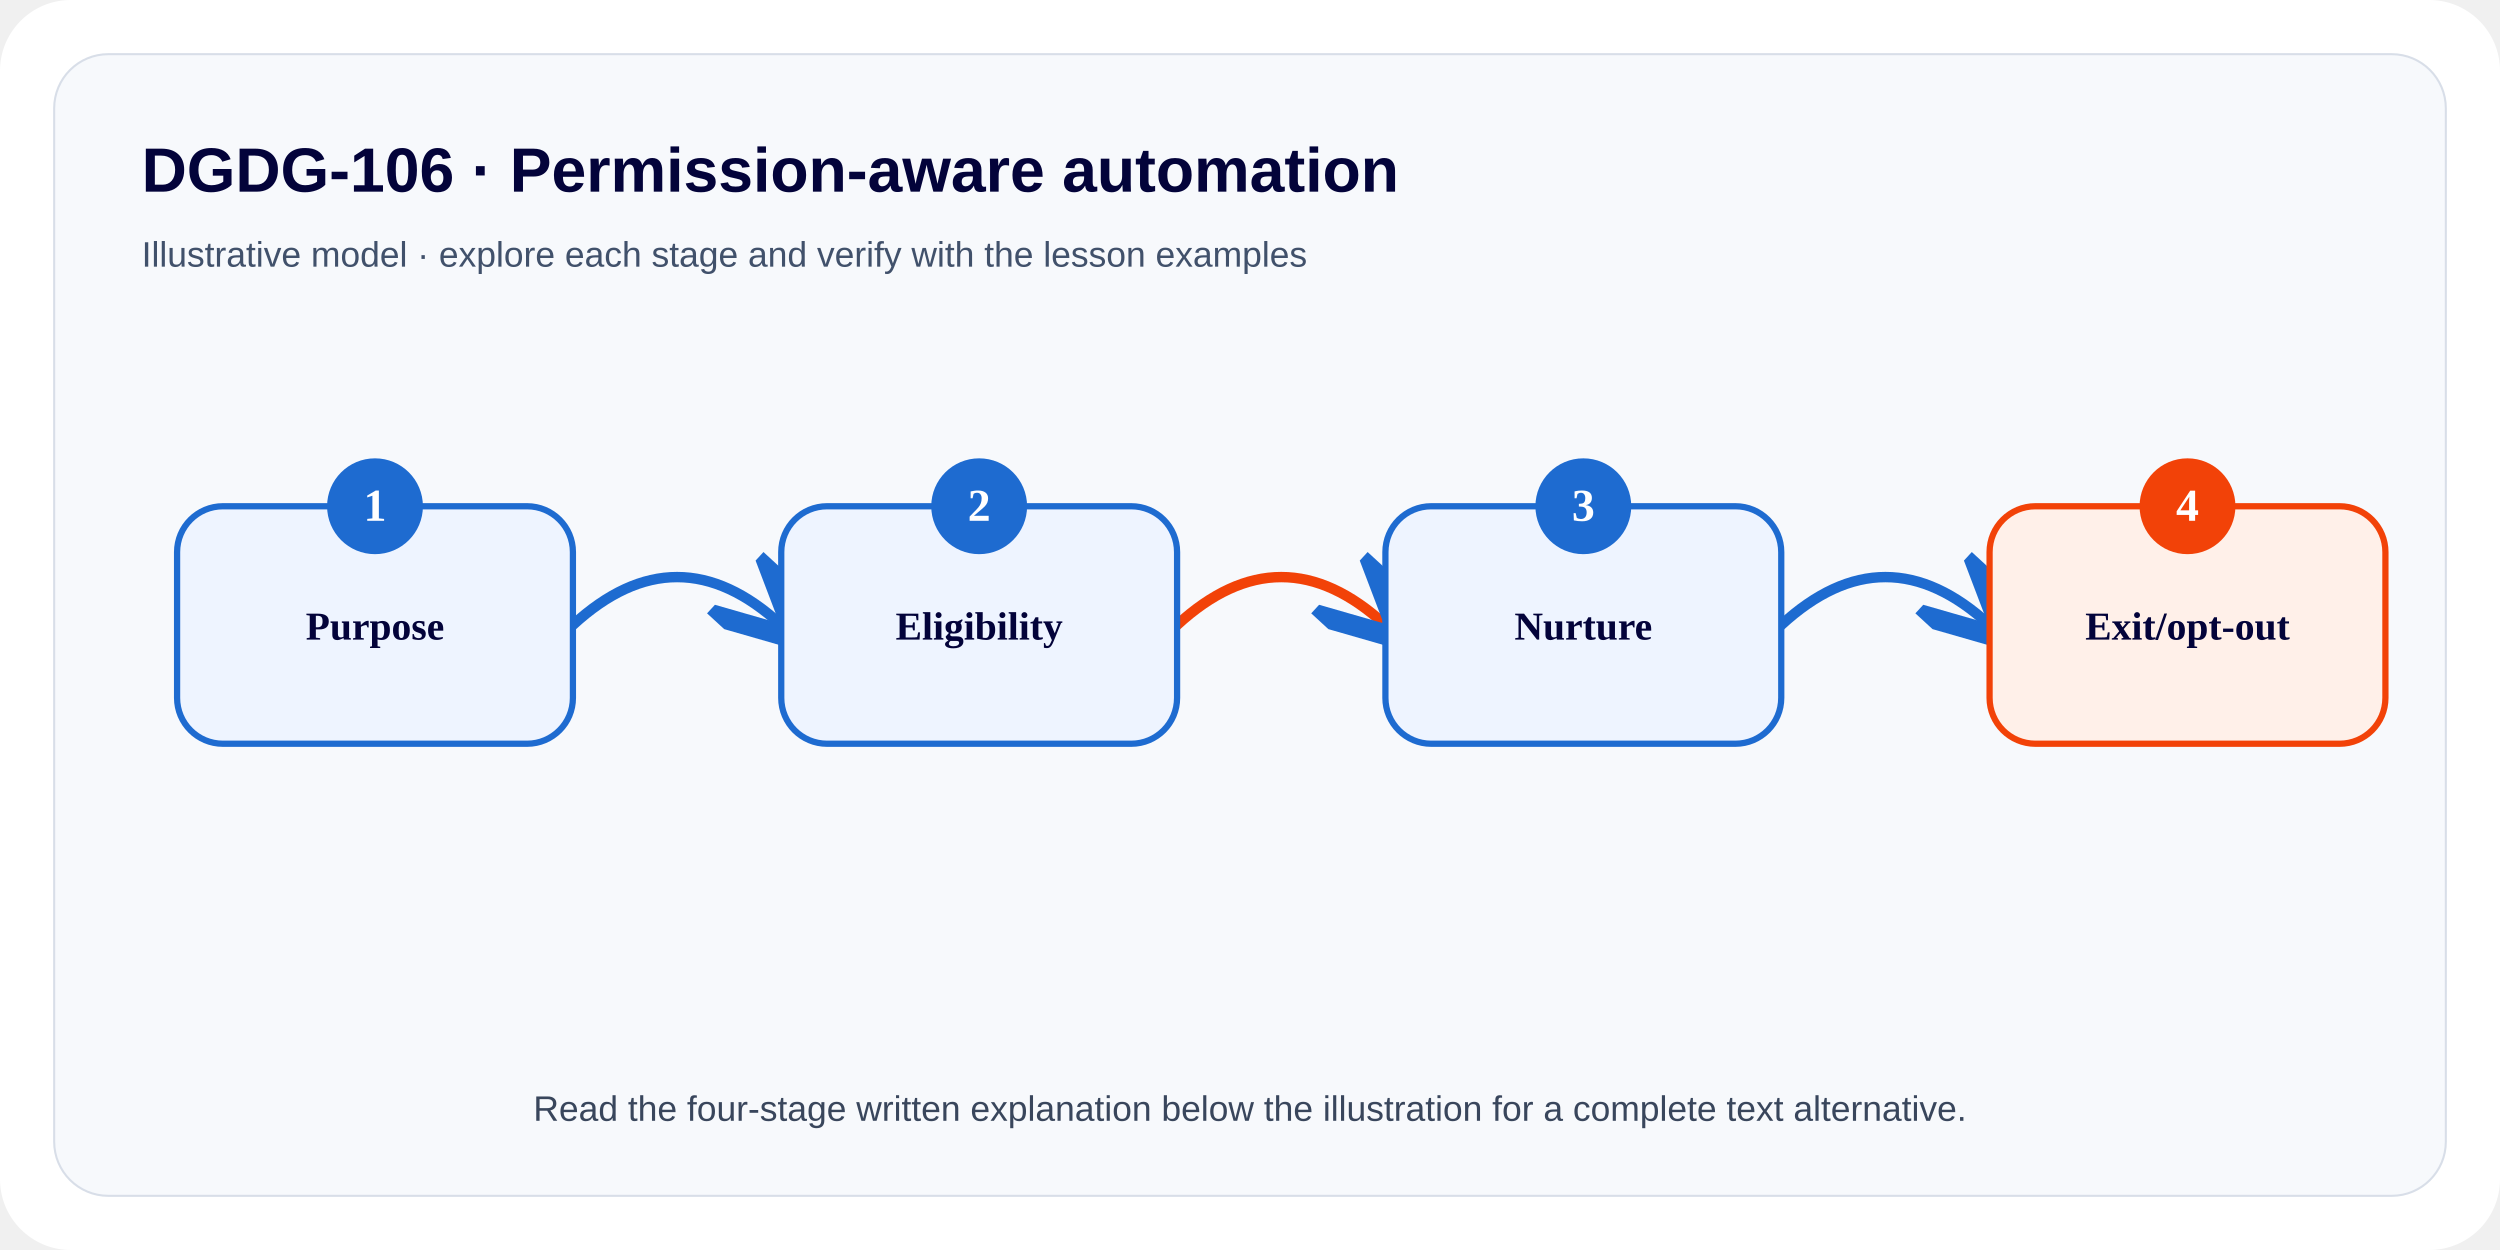
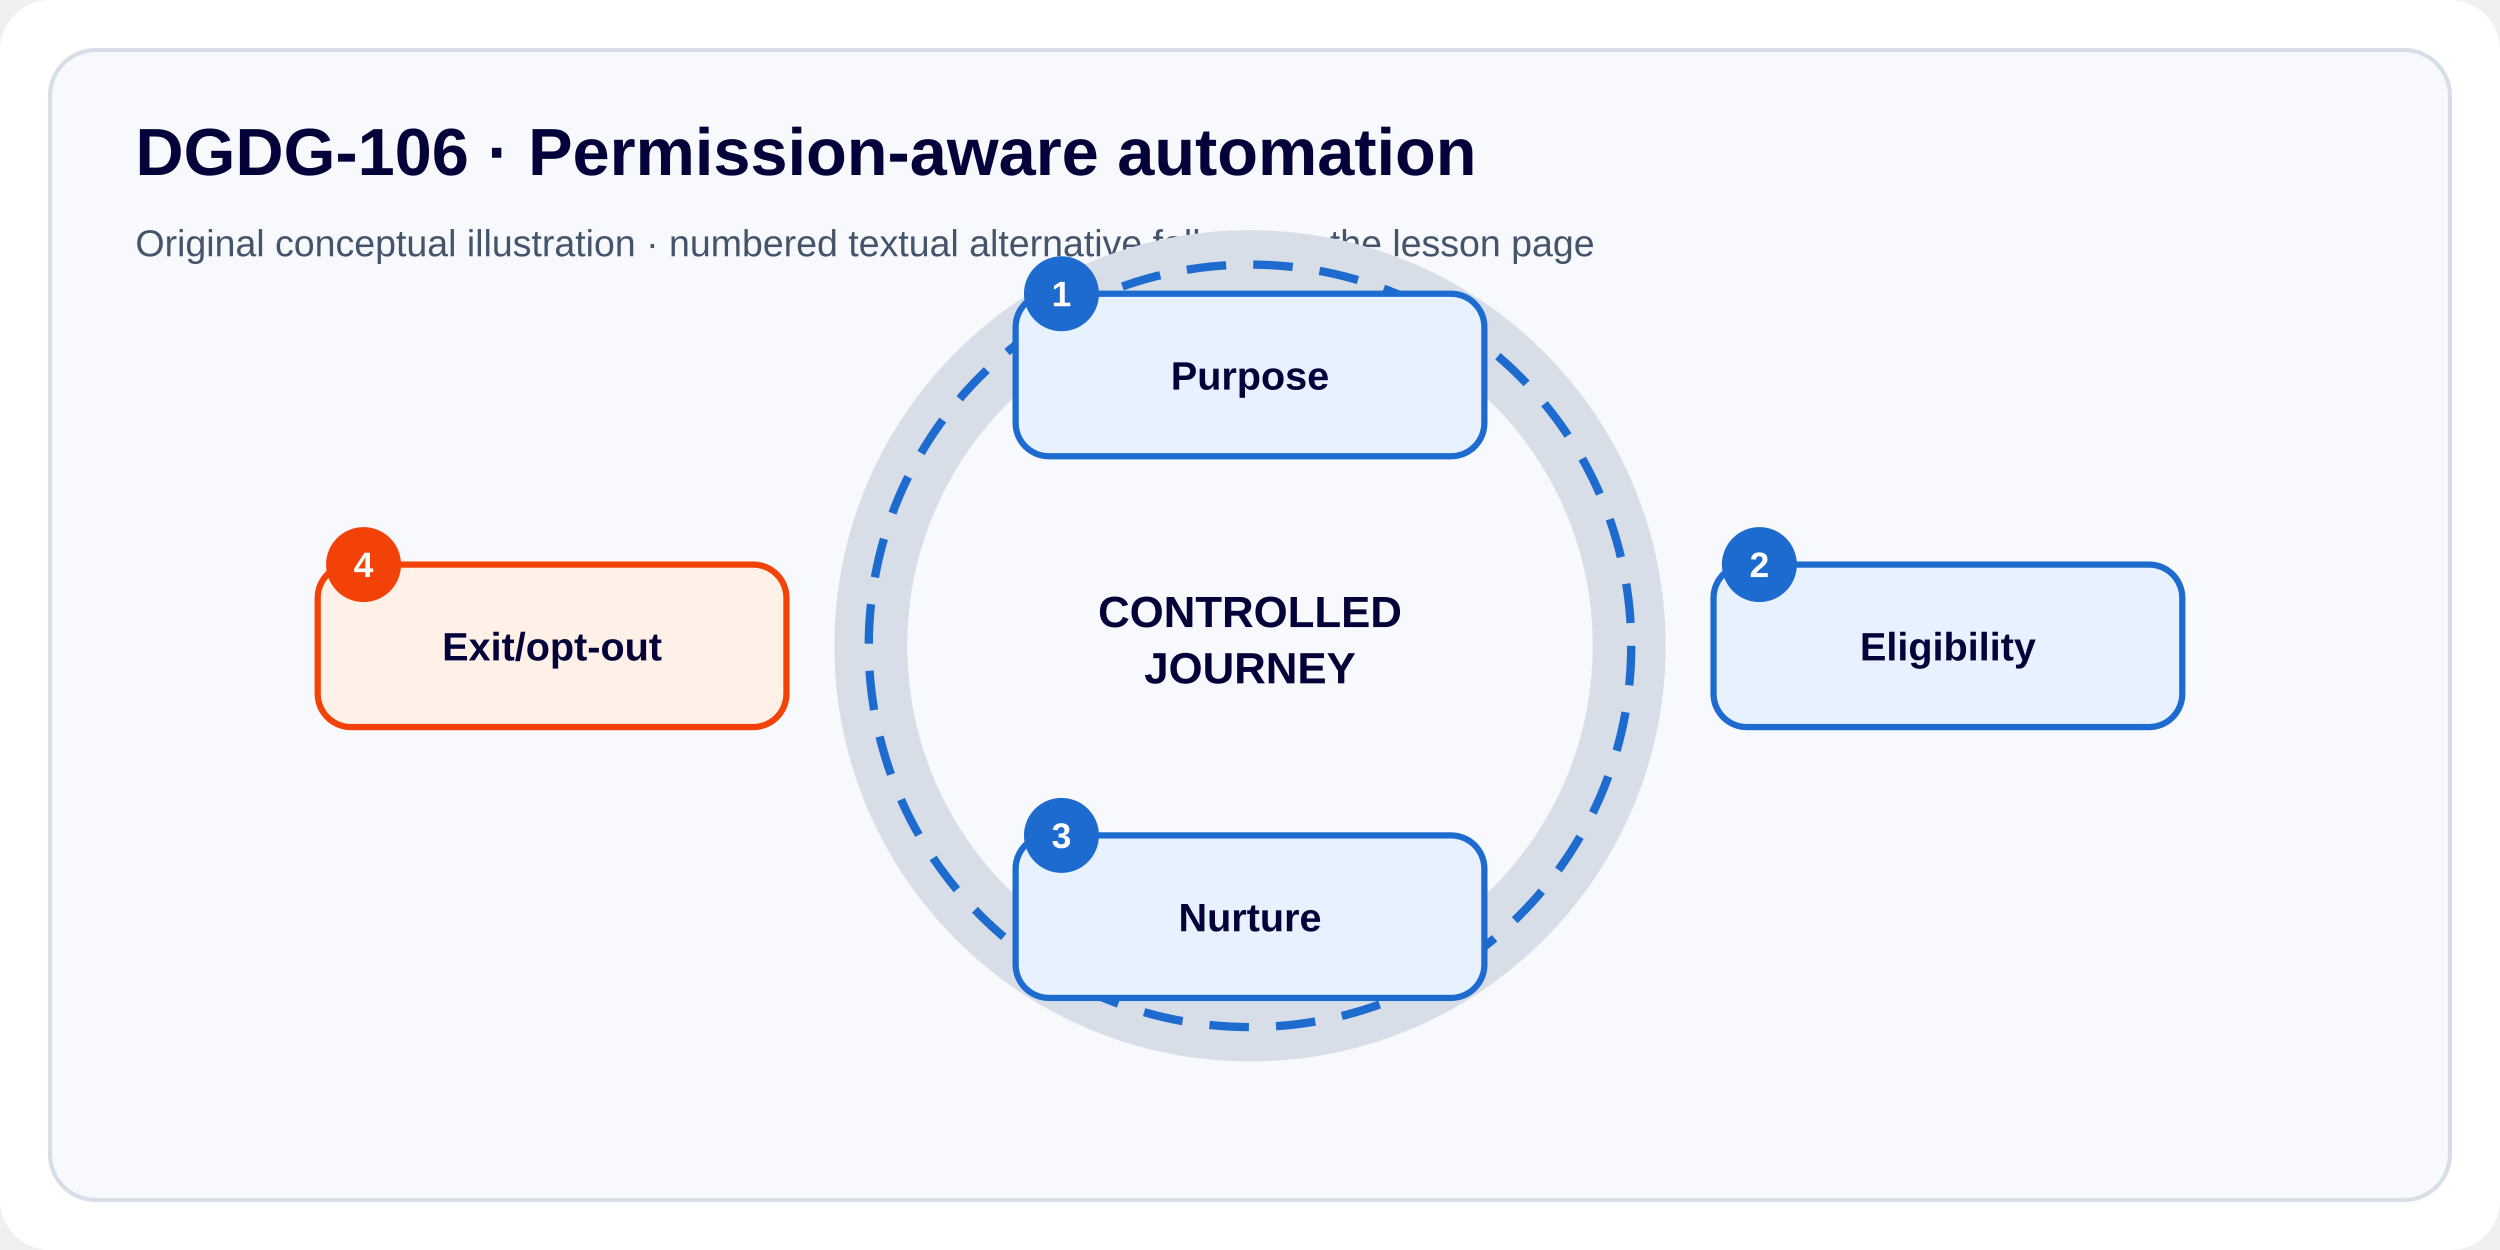
<svg xmlns="http://www.w3.org/2000/svg" viewBox="0 0 1200 600" role="img" aria-labelledby="title desc">
  <defs>
-     <marker id="a" markerWidth="8" markerHeight="8" refX="6" refY="4" orient="auto">
-       <path d="M0 0 L8 4 L0 8" fill="none" stroke="#1E6BD0" stroke-width="2" />
+     <marker id="arrow" markerWidth="8" markerHeight="8" refX="7" refY="4" orient="auto">
+       <path d="M1 1 L7 4 L1 7" fill="none" stroke="#1E6BD0" stroke-width="2" />
    </marker>
  </defs>
-   <rect width="1200" height="600" rx="34" fill="#FFFFFF" />
-   <rect x="26" y="26" width="1148" height="548" rx="26" fill="#F7F9FC" stroke="#D8DEE8" />
-   <text x="68" y="92" fill="#03033A" font-family="Arial,sans-serif" font-size="30" font-weight="700">DGDG-106 · Permission-aware automation</text>
-   <text x="68" y="128" fill="#41516B" font-family="Arial,sans-serif" font-size="17">Illustrative model · explore each stage and verify with the lesson examples</text>
-   <path d="M 275 300 Q 325 254 375 300" fill="none" stroke="#1E6BD0" stroke-width="5" stroke-linecap="round" marker-end="url(#a)" />
-   <path d="M 565 300 Q 615 254 665 300" fill="none" stroke="#F24208" stroke-width="5" stroke-linecap="round" marker-end="url(#a)" />
-   <path d="M 855 300 Q 905 254 955 300" fill="none" stroke="#1E6BD0" stroke-width="5" stroke-linecap="round" marker-end="url(#a)" />
+   <rect width="1200" height="600" rx="24" fill="#fff" />
+   <rect x="24" y="24" width="1152" height="552" rx="22" fill="#F7F9FC" stroke="#D8DEE8" stroke-width="2" />
+   <text x="65" y="84" fill="#03033A" font-size="32" font-family="Arial" font-weight="700">DGDG-106 · Permission-aware automation</text>
+   <text x="65" y="123" fill="#44546B" font-size="18" font-family="Arial">Original conceptual illustration · numbered textual alternative follows on the lesson page</text>
+   <circle cx="600" cy="310" r="182" fill="none" stroke="#D8DEE8" stroke-width="35" />
+   <circle cx="600" cy="310" r="183" fill="none" stroke="#1E6BD0" stroke-width="4" stroke-dasharray="19 13" />
+   <text x="600" y="301" text-anchor="middle" font-family="Arial" font-size="21" font-weight="700" fill="#03033A">CONTROLLED</text>
+   <text x="600" y="328" text-anchor="middle" font-family="Arial" font-size="21" font-weight="700" fill="#03033A">JOURNEY</text>
  <g>
-     <rect x="85" y="243" width="190" height="114" rx="22" fill="#eef4ff" stroke="#1E6BD0" stroke-width="3" />
-     <circle cx="180" cy="243" r="23" fill="#1E6BD0" />
-     <text x="180" y="250" font-size="22" fill="white" text-anchor="middle" font-weight="700">1</text>
-     <text x="180" y="307" font-size="19" fill="#03033A" font-weight="700" text-anchor="middle">Purpose</text>
+     <rect x="487.5" y="141" width="225" height="78" rx="16" fill="#E8F1FF" stroke="#1E6BD0" stroke-width="3" />
+     <circle cx="509.5" cy="141" r="18" fill="#1E6BD0" />
+     <text x="509.5" y="147" text-anchor="middle" font-family="Arial,sans-serif" font-weight="700" font-size="17" fill="#fff">1</text>
+     <text x="600" y="187" text-anchor="middle" font-family="Arial,sans-serif" font-size="19" font-weight="700" fill="#03033A">Purpose</text>
  </g>
  <g>
-     <rect x="375" y="243" width="190" height="114" rx="22" fill="#eef4ff" stroke="#1E6BD0" stroke-width="3" />
-     <circle cx="470" cy="243" r="23" fill="#1E6BD0" />
-     <text x="470" y="250" font-size="22" fill="white" text-anchor="middle" font-weight="700">2</text>
-     <text x="470" y="307" font-size="19" fill="#03033A" font-weight="700" text-anchor="middle">Eligibility</text>
+     <rect x="822.5" y="271" width="225" height="78" rx="16" fill="#E8F1FF" stroke="#1E6BD0" stroke-width="3" />
+     <circle cx="844.5" cy="271" r="18" fill="#1E6BD0" />
+     <text x="844.5" y="277" text-anchor="middle" font-family="Arial,sans-serif" font-weight="700" font-size="17" fill="#fff">2</text>
+     <text x="935" y="317" text-anchor="middle" font-family="Arial,sans-serif" font-size="19" font-weight="700" fill="#03033A">Eligibility</text>
  </g>
  <g>
-     <rect x="665" y="243" width="190" height="114" rx="22" fill="#eef4ff" stroke="#1E6BD0" stroke-width="3" />
-     <circle cx="760" cy="243" r="23" fill="#1E6BD0" />
-     <text x="760" y="250" font-size="22" fill="white" text-anchor="middle" font-weight="700">3</text>
-     <text x="760" y="307" font-size="19" fill="#03033A" font-weight="700" text-anchor="middle">Nurture</text>
+     <rect x="487.5" y="401" width="225" height="78" rx="16" fill="#E8F1FF" stroke="#1E6BD0" stroke-width="3" />
+     <circle cx="509.5" cy="401" r="18" fill="#1E6BD0" />
+     <text x="509.5" y="407" text-anchor="middle" font-family="Arial,sans-serif" font-weight="700" font-size="17" fill="#fff">3</text>
+     <text x="600" y="447" text-anchor="middle" font-family="Arial,sans-serif" font-size="19" font-weight="700" fill="#03033A">Nurture</text>
  </g>
  <g>
-     <rect x="955" y="243" width="190" height="114" rx="22" fill="#fff0e9" stroke="#F24208" stroke-width="3" />
-     <circle cx="1050" cy="243" r="23" fill="#F24208" />
-     <text x="1050" y="250" font-size="22" fill="white" text-anchor="middle" font-weight="700">4</text>
-     <text x="1050" y="307" font-size="19" fill="#03033A" font-weight="700" text-anchor="middle">Exit/opt-out</text>
+     <rect x="152.5" y="271" width="225" height="78" rx="16" fill="#FFF0E8" stroke="#F24208" stroke-width="3" />
+     <circle cx="174.5" cy="271" r="18" fill="#F24208" />
+     <text x="174.5" y="277" text-anchor="middle" font-family="Arial,sans-serif" font-weight="700" font-size="17" fill="#fff">4</text>
+     <text x="265" y="317" text-anchor="middle" font-family="Arial,sans-serif" font-size="19" font-weight="700" fill="#03033A">Exit/opt-out</text>
  </g>
-   <text x="600" y="538" font-family="Arial,sans-serif" fill="#39465C" font-size="17" text-anchor="middle">Read the four-stage written explanation below the illustration for a complete text alternative.</text>
</svg>
